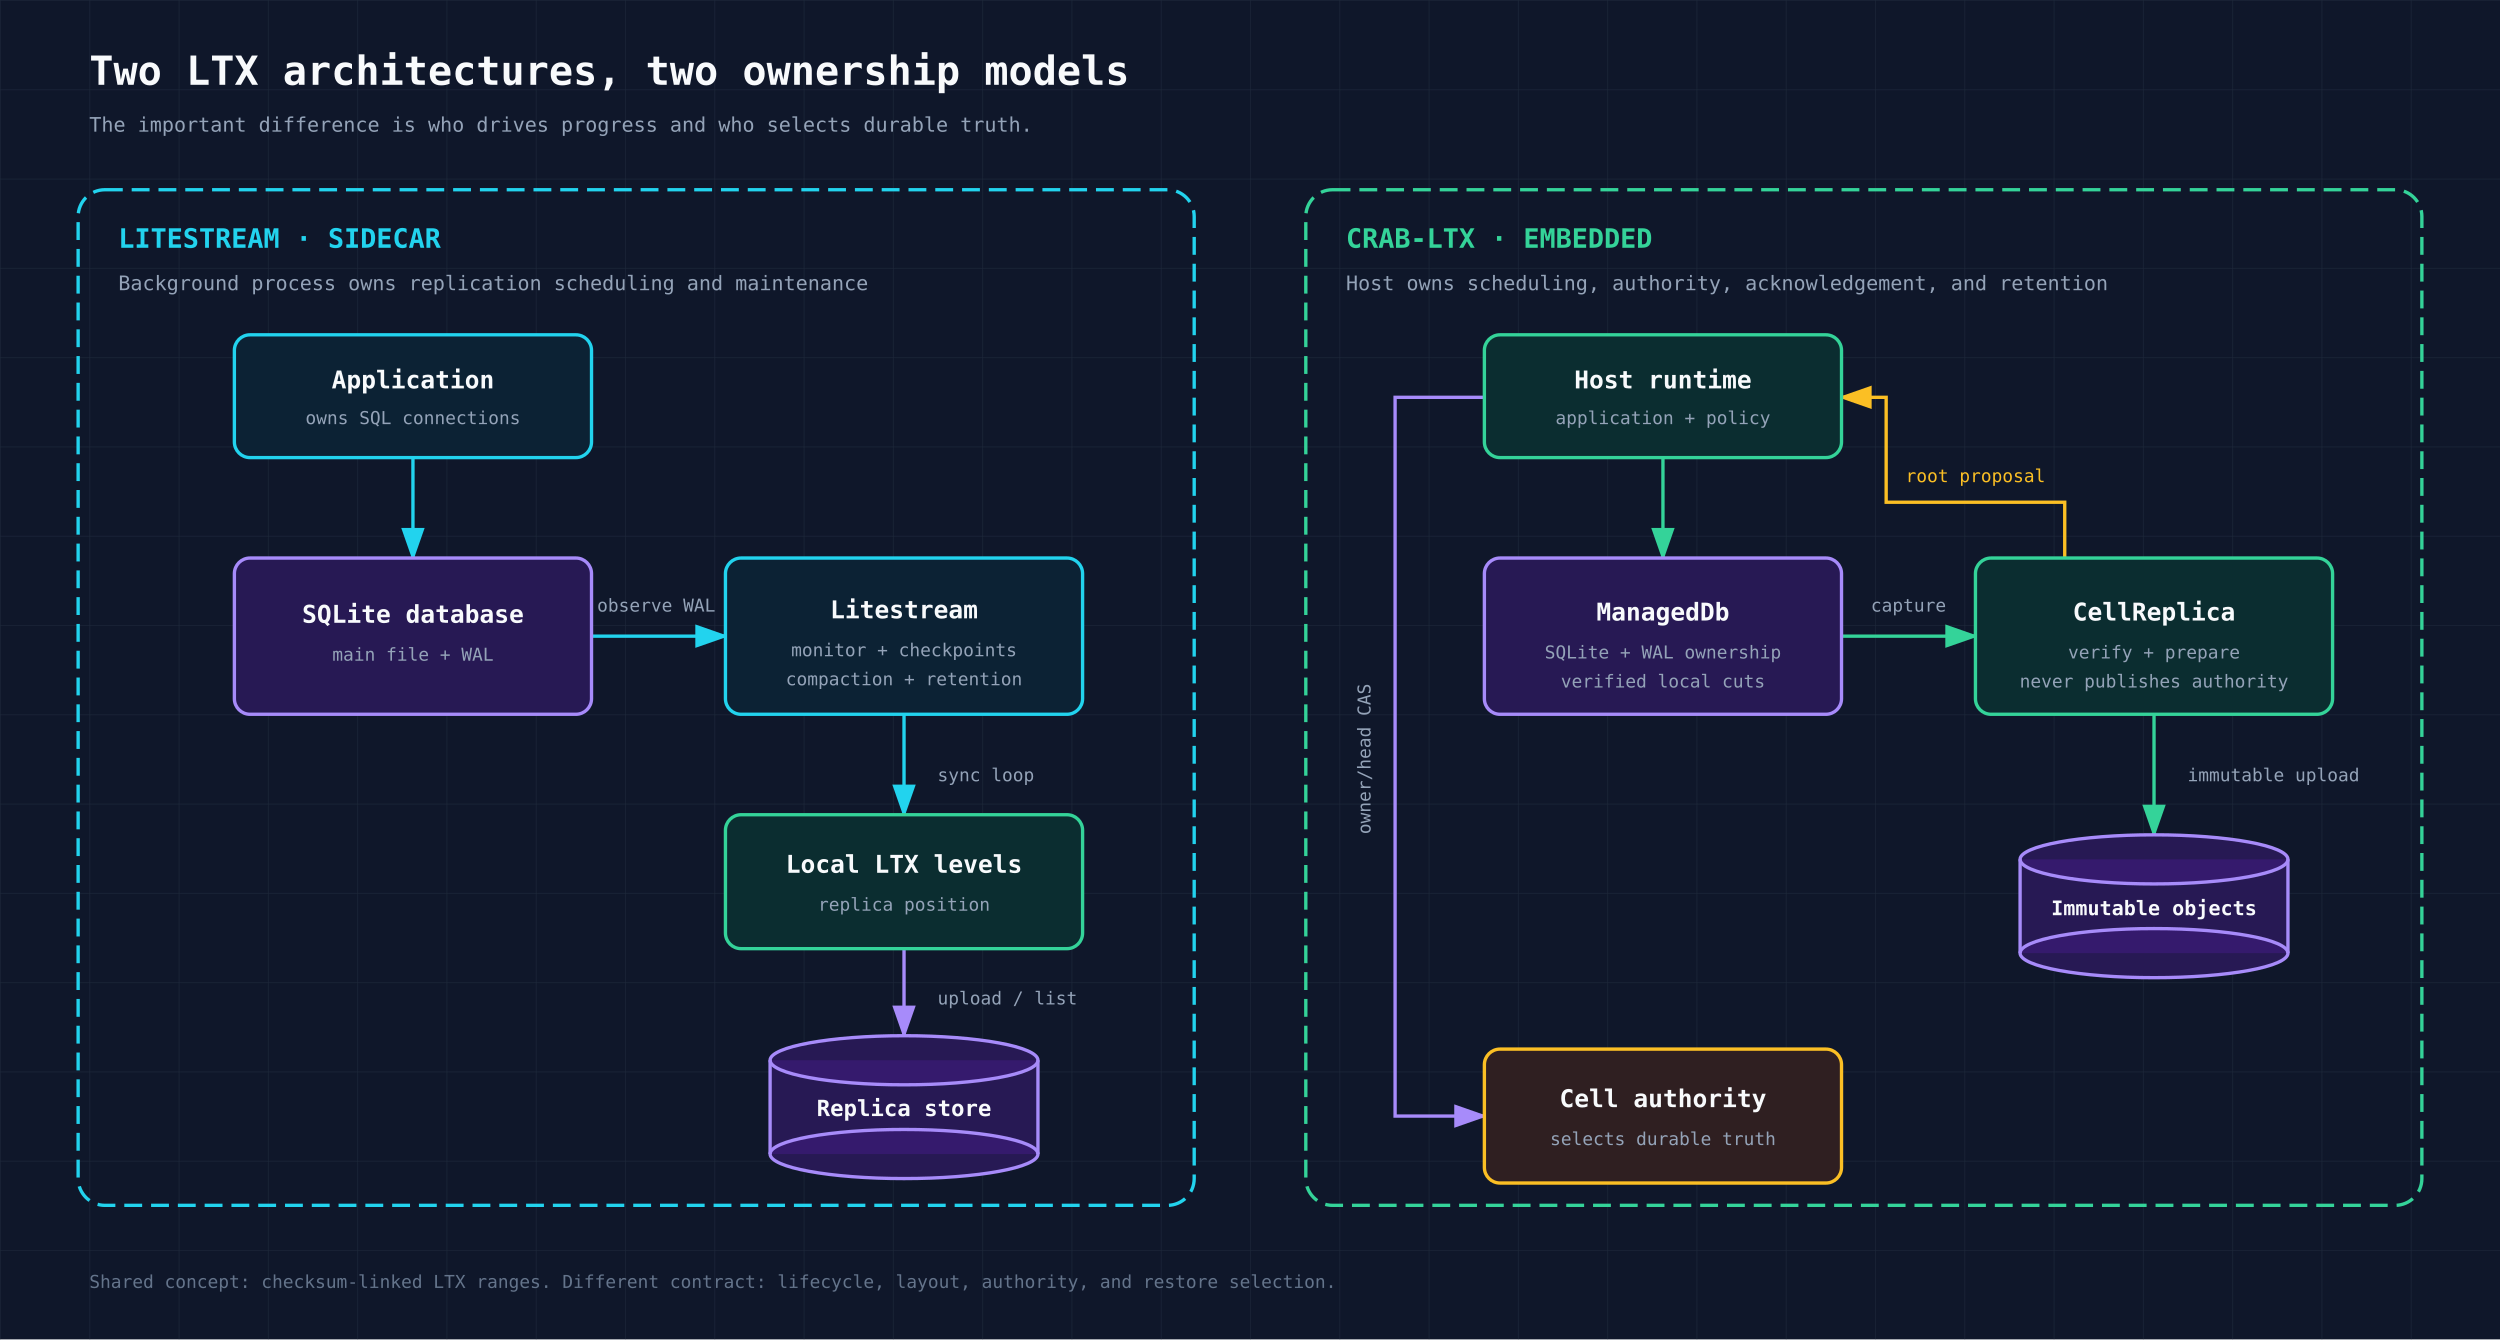
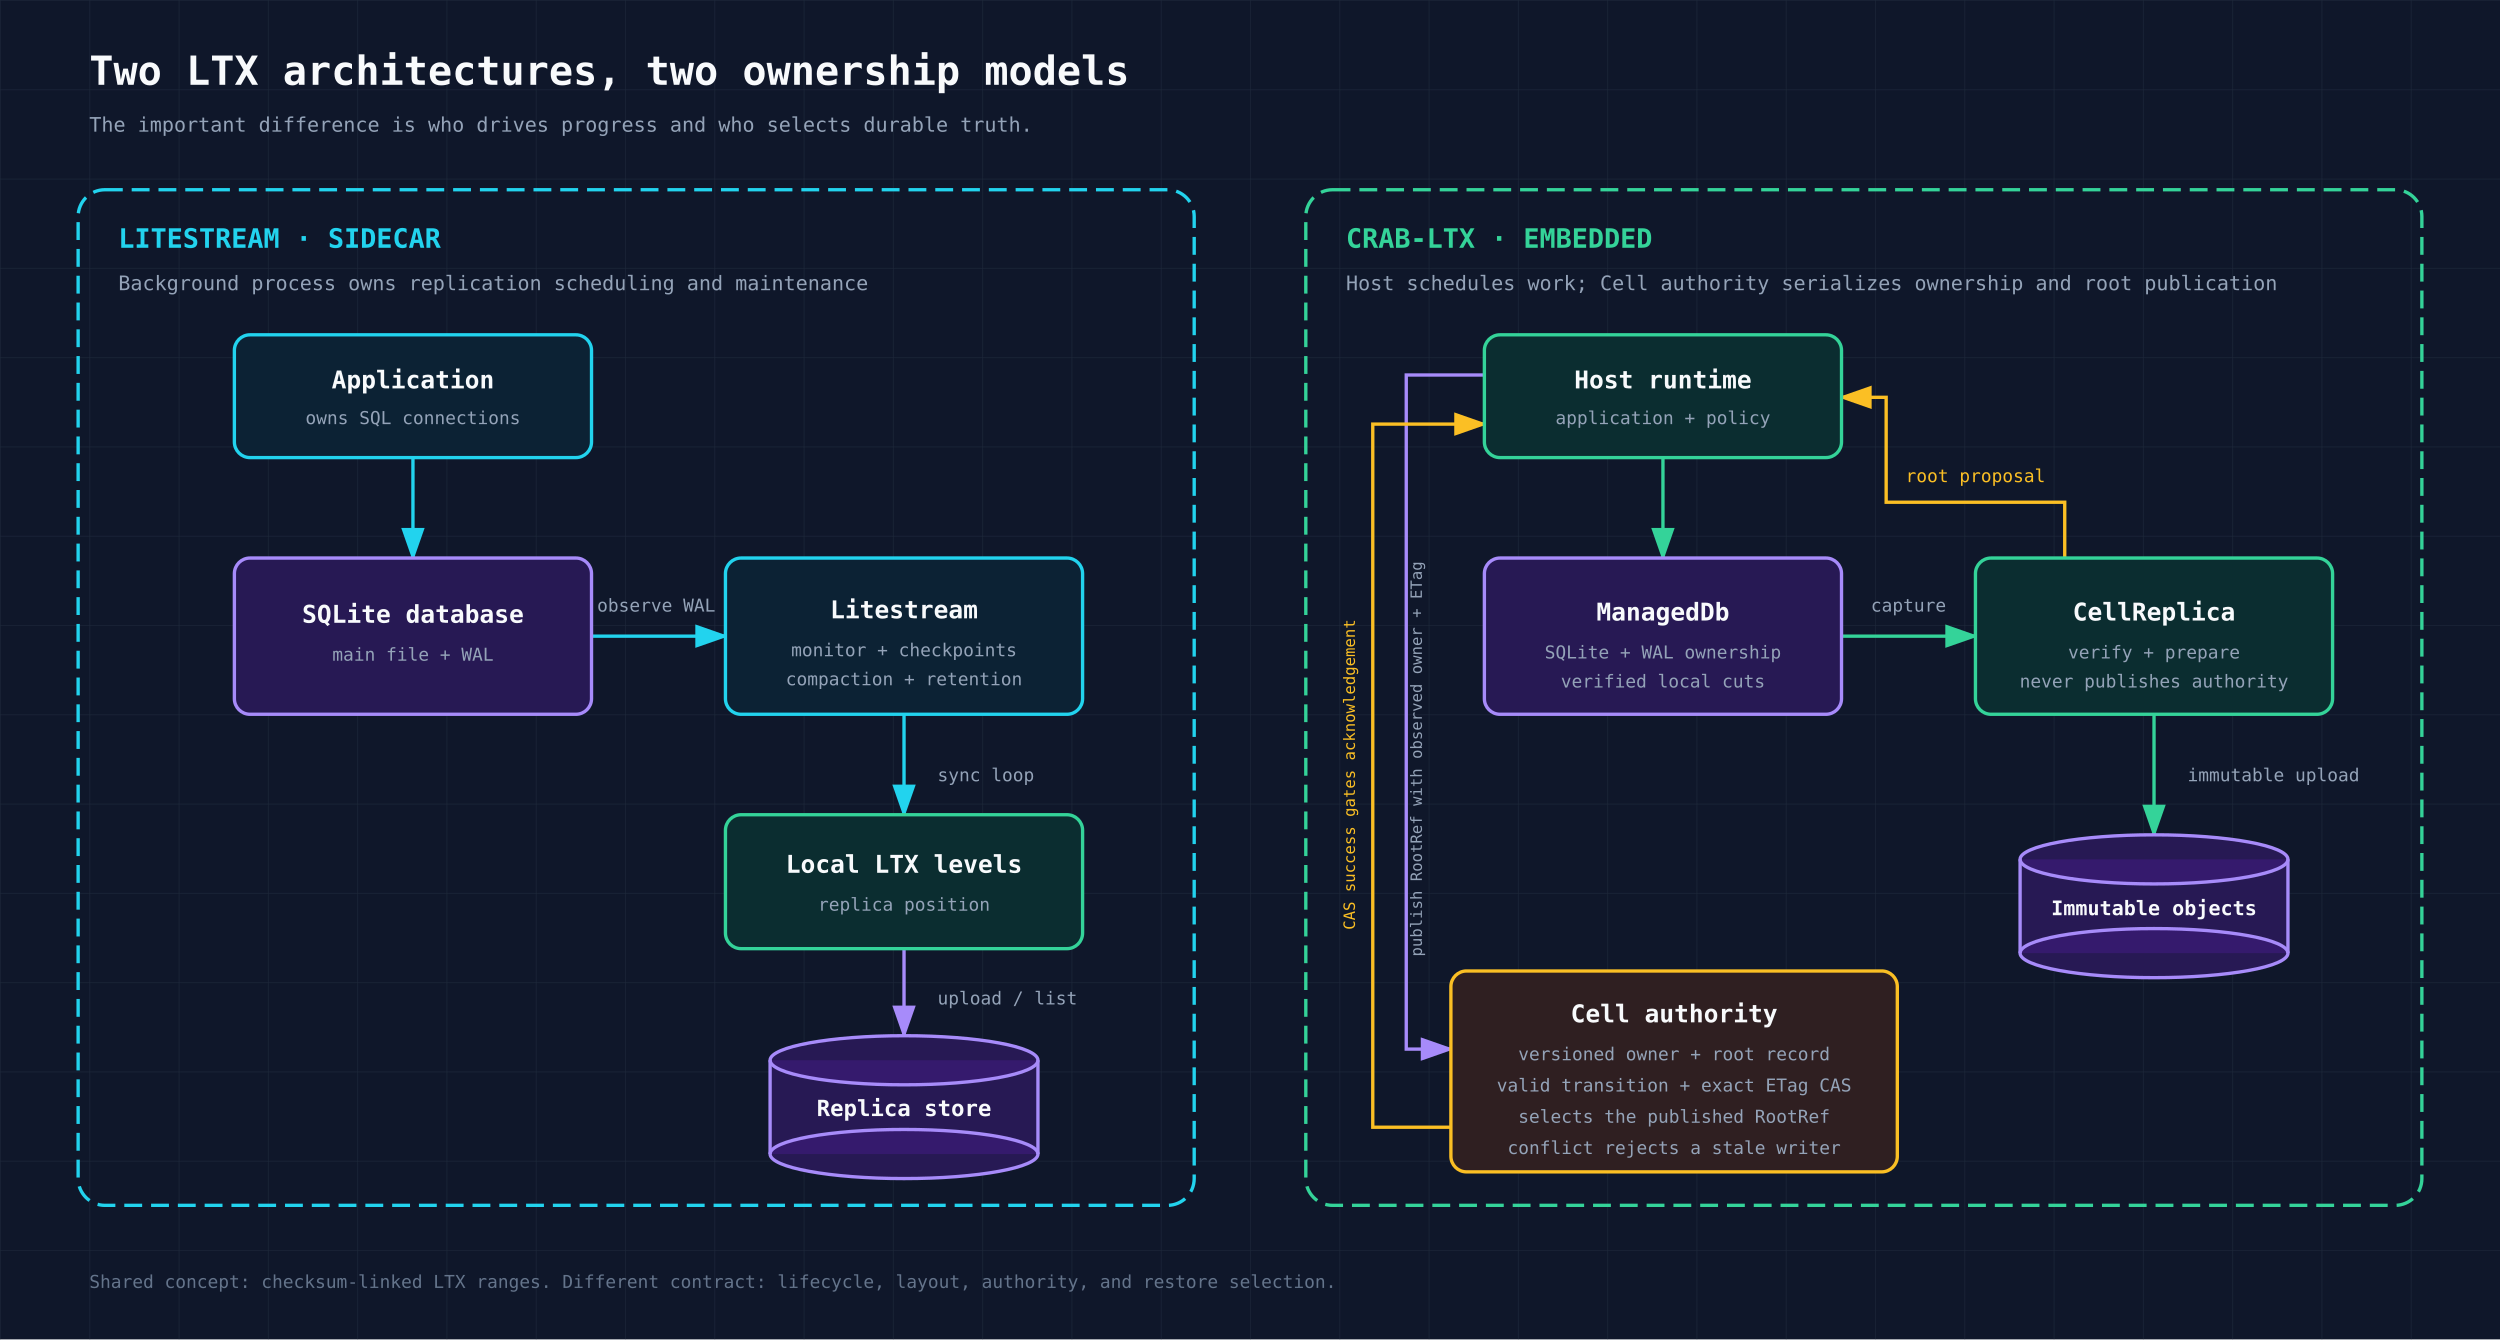
<svg xmlns="http://www.w3.org/2000/svg" viewBox="0 0 1120 600" role="img" aria-labelledby="title description">
  <style>text { font-family: 'SF Mono', 'Cascadia Code', 'DejaVu Sans Mono', monospace; }</style>
  <defs>
    <pattern id="grid" width="40" height="40" patternUnits="userSpaceOnUse">
      <path d="M 40 0 L 0 0 0 40" fill="none" stroke="#1e293b" stroke-width="0.5" />
    </pattern>
    <marker id="arrow-cyan" markerWidth="10" markerHeight="7" refX="9" refY="3.5" orient="auto">
      <polygon points="0 0, 10 3.5, 0 7" fill="#22d3ee" />
    </marker>
    <marker id="arrow-emerald" markerWidth="10" markerHeight="7" refX="9" refY="3.5" orient="auto">
      <polygon points="0 0, 10 3.5, 0 7" fill="#34d399" />
    </marker>
    <marker id="arrow-violet" markerWidth="10" markerHeight="7" refX="9" refY="3.5" orient="auto">
      <polygon points="0 0, 10 3.5, 0 7" fill="#a78bfa" />
    </marker>
    <marker id="arrow-amber" markerWidth="10" markerHeight="7" refX="9" refY="3.5" orient="auto">
      <polygon points="0 0, 10 3.5, 0 7" fill="#fbbf24" />
    </marker>
  </defs>
  <rect width="1120" height="600" fill="#0f172a" />
  <rect width="1120" height="600" fill="url(#grid)" />
  <text x="40" y="38" fill="#f8fafc" font-size="18" font-weight="700">Two LTX architectures, two ownership models</text>
  <text x="40" y="59" fill="#94a3b8" font-size="9">The important difference is who drives progress and who selects durable truth.</text>
  <rect x="35" y="85" width="500" height="455" rx="12" fill="none" stroke="#22d3ee" stroke-width="1.5" stroke-dasharray="8,4" />
  <text x="53" y="111" fill="#22d3ee" font-size="12" font-weight="700">LITESTREAM · SIDECAR</text>
  <text x="53" y="130" fill="#94a3b8" font-size="9">Background process owns replication scheduling and maintenance</text>
  <path d="M 185 205 L 185 250" fill="none" stroke="#22d3ee" stroke-width="1.5" marker-end="url(#arrow-cyan)" />
  <path d="M 265 285 L 325 285" fill="none" stroke="#22d3ee" stroke-width="1.5" marker-end="url(#arrow-cyan)" />
  <path d="M 405 320 L 405 365" fill="none" stroke="#22d3ee" stroke-width="1.5" marker-end="url(#arrow-cyan)" />
  <path d="M 405 425 L 405 464" fill="none" stroke="#a78bfa" stroke-width="1.5" marker-end="url(#arrow-violet)" />
  <text x="294" y="274" fill="#94a3b8" font-size="8" text-anchor="middle">observe WAL</text>
  <text x="420" y="350" fill="#94a3b8" font-size="8">sync loop</text>
  <text x="420" y="450" fill="#94a3b8" font-size="8">upload / list</text>
  <rect x="105" y="150" width="160" height="55" rx="7" fill="#0f172a" />
  <rect x="105" y="150" width="160" height="55" rx="7" fill="rgba(8,51,68,0.4)" stroke="#22d3ee" stroke-width="1.5" />
  <text x="185" y="174" fill="#f8fafc" font-size="11" font-weight="600" text-anchor="middle">Application</text>
  <text x="185" y="190" fill="#94a3b8" font-size="8" text-anchor="middle">owns SQL connections</text>
  <rect x="105" y="250" width="160" height="70" rx="7" fill="#0f172a" />
  <rect x="105" y="250" width="160" height="70" rx="7" fill="rgba(76,29,149,0.4)" stroke="#a78bfa" stroke-width="1.5" />
  <text x="185" y="279" fill="#f8fafc" font-size="11" font-weight="600" text-anchor="middle">SQLite database</text>
  <text x="185" y="296" fill="#94a3b8" font-size="8" text-anchor="middle">main file + WAL</text>
  <rect x="325" y="250" width="160" height="70" rx="7" fill="#0f172a" />
  <rect x="325" y="250" width="160" height="70" rx="7" fill="rgba(8,51,68,0.4)" stroke="#22d3ee" stroke-width="1.5" />
  <text x="405" y="277" fill="#f8fafc" font-size="11" font-weight="600" text-anchor="middle">Litestream</text>
  <text x="405" y="294" fill="#94a3b8" font-size="8" text-anchor="middle">monitor + checkpoints</text>
  <text x="405" y="307" fill="#94a3b8" font-size="8" text-anchor="middle">compaction + retention</text>
  <rect x="325" y="365" width="160" height="60" rx="7" fill="#0f172a" />
  <rect x="325" y="365" width="160" height="60" rx="7" fill="rgba(6,78,59,0.4)" stroke="#34d399" stroke-width="1.5" />
  <text x="405" y="391" fill="#f8fafc" font-size="11" font-weight="600" text-anchor="middle">Local LTX levels</text>
  <text x="405" y="408" fill="#94a3b8" font-size="8" text-anchor="middle">replica position</text>
  <g transform="translate(345,465)">
    <rect x="0" y="10" width="120" height="42" rx="2" fill="#0f172a" />
    <ellipse cx="60" cy="10" rx="60" ry="11" fill="#0f172a" />
    <ellipse cx="60" cy="52" rx="60" ry="11" fill="#0f172a" />
    <rect x="0" y="10" width="120" height="42" fill="rgba(76,29,149,0.4)" />
    <ellipse cx="60" cy="10" rx="60" ry="11" fill="rgba(76,29,149,0.4)" stroke="#a78bfa" stroke-width="1.5" />
    <ellipse cx="60" cy="52" rx="60" ry="11" fill="rgba(76,29,149,0.4)" stroke="#a78bfa" stroke-width="1.5" />
    <line x1="0" y1="10" x2="0" y2="52" stroke="#a78bfa" stroke-width="1.5" />
    <line x1="120" y1="10" x2="120" y2="52" stroke="#a78bfa" stroke-width="1.5" />
    <text x="60" y="35" fill="#f8fafc" font-size="10" font-weight="600" text-anchor="middle">Replica store</text>
  </g>
  <rect x="585" y="85" width="500" height="455" rx="12" fill="none" stroke="#34d399" stroke-width="1.5" stroke-dasharray="8,4" />
  <text x="603" y="111" fill="#34d399" font-size="12" font-weight="700">CRAB-LTX · EMBEDDED</text>
-   <text x="603" y="130" fill="#94a3b8" font-size="9">Host owns scheduling, authority, acknowledgement, and retention</text>
+   <text x="603" y="130" fill="#94a3b8" font-size="9">Host schedules work; Cell authority serializes ownership and root publication</text>
  <path d="M 745 205 L 745 250" fill="none" stroke="#34d399" stroke-width="1.5" marker-end="url(#arrow-emerald)" />
  <path d="M 825 285 L 885 285" fill="none" stroke="#34d399" stroke-width="1.5" marker-end="url(#arrow-emerald)" />
  <path d="M 965 320 L 965 374" fill="none" stroke="#34d399" stroke-width="1.5" marker-end="url(#arrow-emerald)" />
  <path d="M 925 250 L 925 225 L 845 225 L 845 178 L 825 178" fill="none" stroke="#fbbf24" stroke-width="1.5" marker-end="url(#arrow-amber)" />
-   <path d="M 665 178 L 625 178 L 625 500 L 665 500" fill="none" stroke="#a78bfa" stroke-width="1.5" marker-end="url(#arrow-violet)" />
+   <path d="M 665 168 L 630 168 L 630 470 L 650 470" fill="none" stroke="#a78bfa" stroke-width="1.5" marker-end="url(#arrow-violet)" />
+   <path d="M 650 505 L 615 505 L 615 190 L 665 190" fill="none" stroke="#fbbf24" stroke-width="1.5" marker-end="url(#arrow-amber)" />
  <text x="855" y="274" fill="#94a3b8" font-size="8" text-anchor="middle">capture</text>
  <text x="980" y="350" fill="#94a3b8" font-size="8">immutable upload</text>
  <text x="885" y="216" fill="#fbbf24" font-size="8" text-anchor="middle">root proposal</text>
-   <text x="614" y="340" fill="#94a3b8" font-size="8" text-anchor="middle" transform="rotate(-90 614 340)">owner/head CAS</text>
+   <text x="637" y="340" fill="#94a3b8" font-size="7" text-anchor="middle" transform="rotate(-90 637 340)">publish RootRef with observed owner + ETag</text>
+   <text x="607" y="347" fill="#fbbf24" font-size="7" text-anchor="middle" transform="rotate(-90 607 347)">CAS success gates acknowledgement</text>
  <rect x="665" y="150" width="160" height="55" rx="7" fill="#0f172a" />
  <rect x="665" y="150" width="160" height="55" rx="7" fill="rgba(6,78,59,0.4)" stroke="#34d399" stroke-width="1.5" />
  <text x="745" y="174" fill="#f8fafc" font-size="11" font-weight="600" text-anchor="middle">Host runtime</text>
  <text x="745" y="190" fill="#94a3b8" font-size="8" text-anchor="middle">application + policy</text>
  <rect x="665" y="250" width="160" height="70" rx="7" fill="#0f172a" />
  <rect x="665" y="250" width="160" height="70" rx="7" fill="rgba(76,29,149,0.4)" stroke="#a78bfa" stroke-width="1.5" />
  <text x="745" y="278" fill="#f8fafc" font-size="11" font-weight="600" text-anchor="middle">ManagedDb</text>
  <text x="745" y="295" fill="#94a3b8" font-size="8" text-anchor="middle">SQLite + WAL ownership</text>
  <text x="745" y="308" fill="#94a3b8" font-size="8" text-anchor="middle">verified local cuts</text>
  <rect x="885" y="250" width="160" height="70" rx="7" fill="#0f172a" />
  <rect x="885" y="250" width="160" height="70" rx="7" fill="rgba(6,78,59,0.4)" stroke="#34d399" stroke-width="1.5" />
  <text x="965" y="278" fill="#f8fafc" font-size="11" font-weight="600" text-anchor="middle">CellReplica</text>
  <text x="965" y="295" fill="#94a3b8" font-size="8" text-anchor="middle">verify + prepare</text>
  <text x="965" y="308" fill="#94a3b8" font-size="8" text-anchor="middle">never publishes authority</text>
  <g transform="translate(905,375)">
    <rect x="0" y="10" width="120" height="42" rx="2" fill="#0f172a" />
    <ellipse cx="60" cy="10" rx="60" ry="11" fill="#0f172a" />
    <ellipse cx="60" cy="52" rx="60" ry="11" fill="#0f172a" />
    <rect x="0" y="10" width="120" height="42" fill="rgba(76,29,149,0.4)" />
    <ellipse cx="60" cy="10" rx="60" ry="11" fill="rgba(76,29,149,0.4)" stroke="#a78bfa" stroke-width="1.5" />
    <ellipse cx="60" cy="52" rx="60" ry="11" fill="rgba(76,29,149,0.4)" stroke="#a78bfa" stroke-width="1.5" />
    <line x1="0" y1="10" x2="0" y2="52" stroke="#a78bfa" stroke-width="1.5" />
    <line x1="120" y1="10" x2="120" y2="52" stroke="#a78bfa" stroke-width="1.5" />
    <text x="60" y="35" fill="#f8fafc" font-size="9" font-weight="600" text-anchor="middle">Immutable objects</text>
  </g>
-   <rect x="665" y="470" width="160" height="60" rx="7" fill="#0f172a" />
-   <rect x="665" y="470" width="160" height="60" rx="7" fill="rgba(120,53,15,0.3)" stroke="#fbbf24" stroke-width="1.5" />
-   <text x="745" y="496" fill="#f8fafc" font-size="11" font-weight="600" text-anchor="middle">Cell authority</text>
-   <text x="745" y="513" fill="#94a3b8" font-size="8" text-anchor="middle">selects durable truth</text>
+   <rect x="650" y="435" width="200" height="90" rx="7" fill="#0f172a" />
+   <rect x="650" y="435" width="200" height="90" rx="7" fill="rgba(120,53,15,0.3)" stroke="#fbbf24" stroke-width="1.5" />
+   <text x="750" y="458" fill="#f8fafc" font-size="11" font-weight="600" text-anchor="middle">Cell authority</text>
+   <text x="750" y="475" fill="#94a3b8" font-size="8" text-anchor="middle">versioned owner + root record</text>
+   <text x="750" y="489" fill="#94a3b8" font-size="8" text-anchor="middle">valid transition + exact ETag CAS</text>
+   <text x="750" y="503" fill="#94a3b8" font-size="8" text-anchor="middle">selects the published RootRef</text>
+   <text x="750" y="517" fill="#94a3b8" font-size="8" text-anchor="middle">conflict rejects a stale writer</text>
  <text x="40" y="577" fill="#64748b" font-size="8">Shared concept: checksum-linked LTX ranges. Different contract: lifecycle, layout, authority, and restore selection.</text>
</svg>
